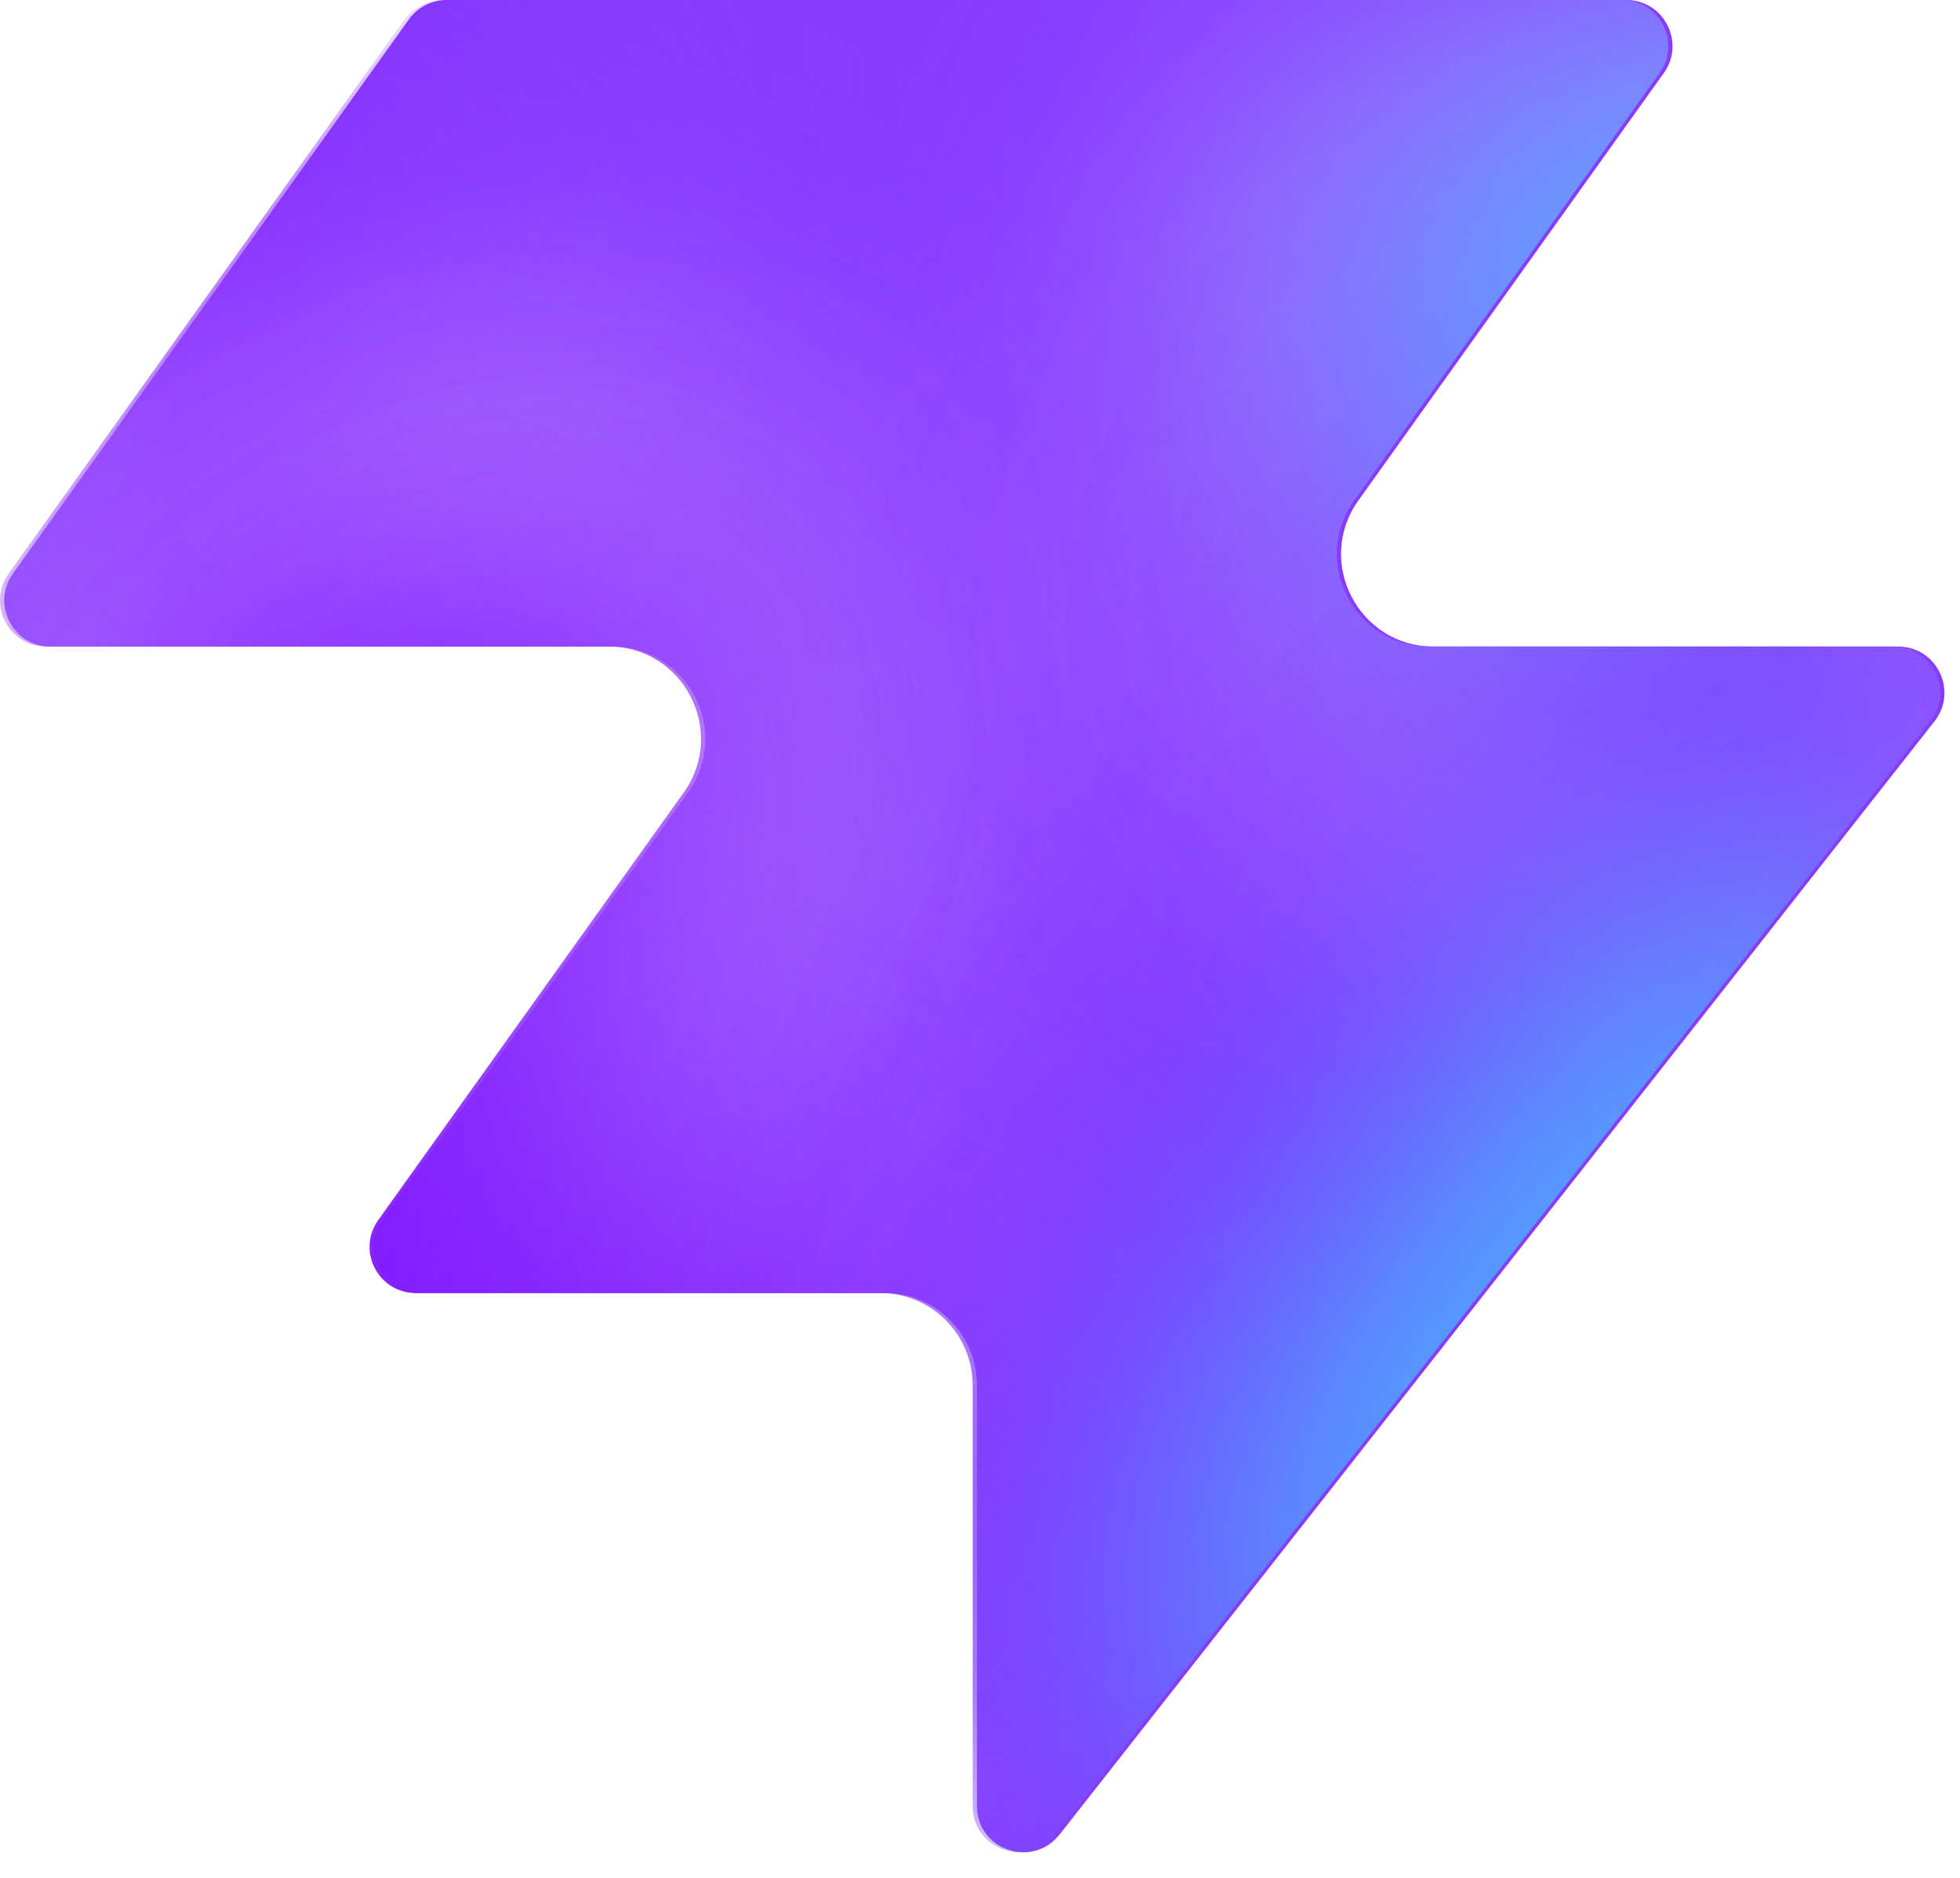
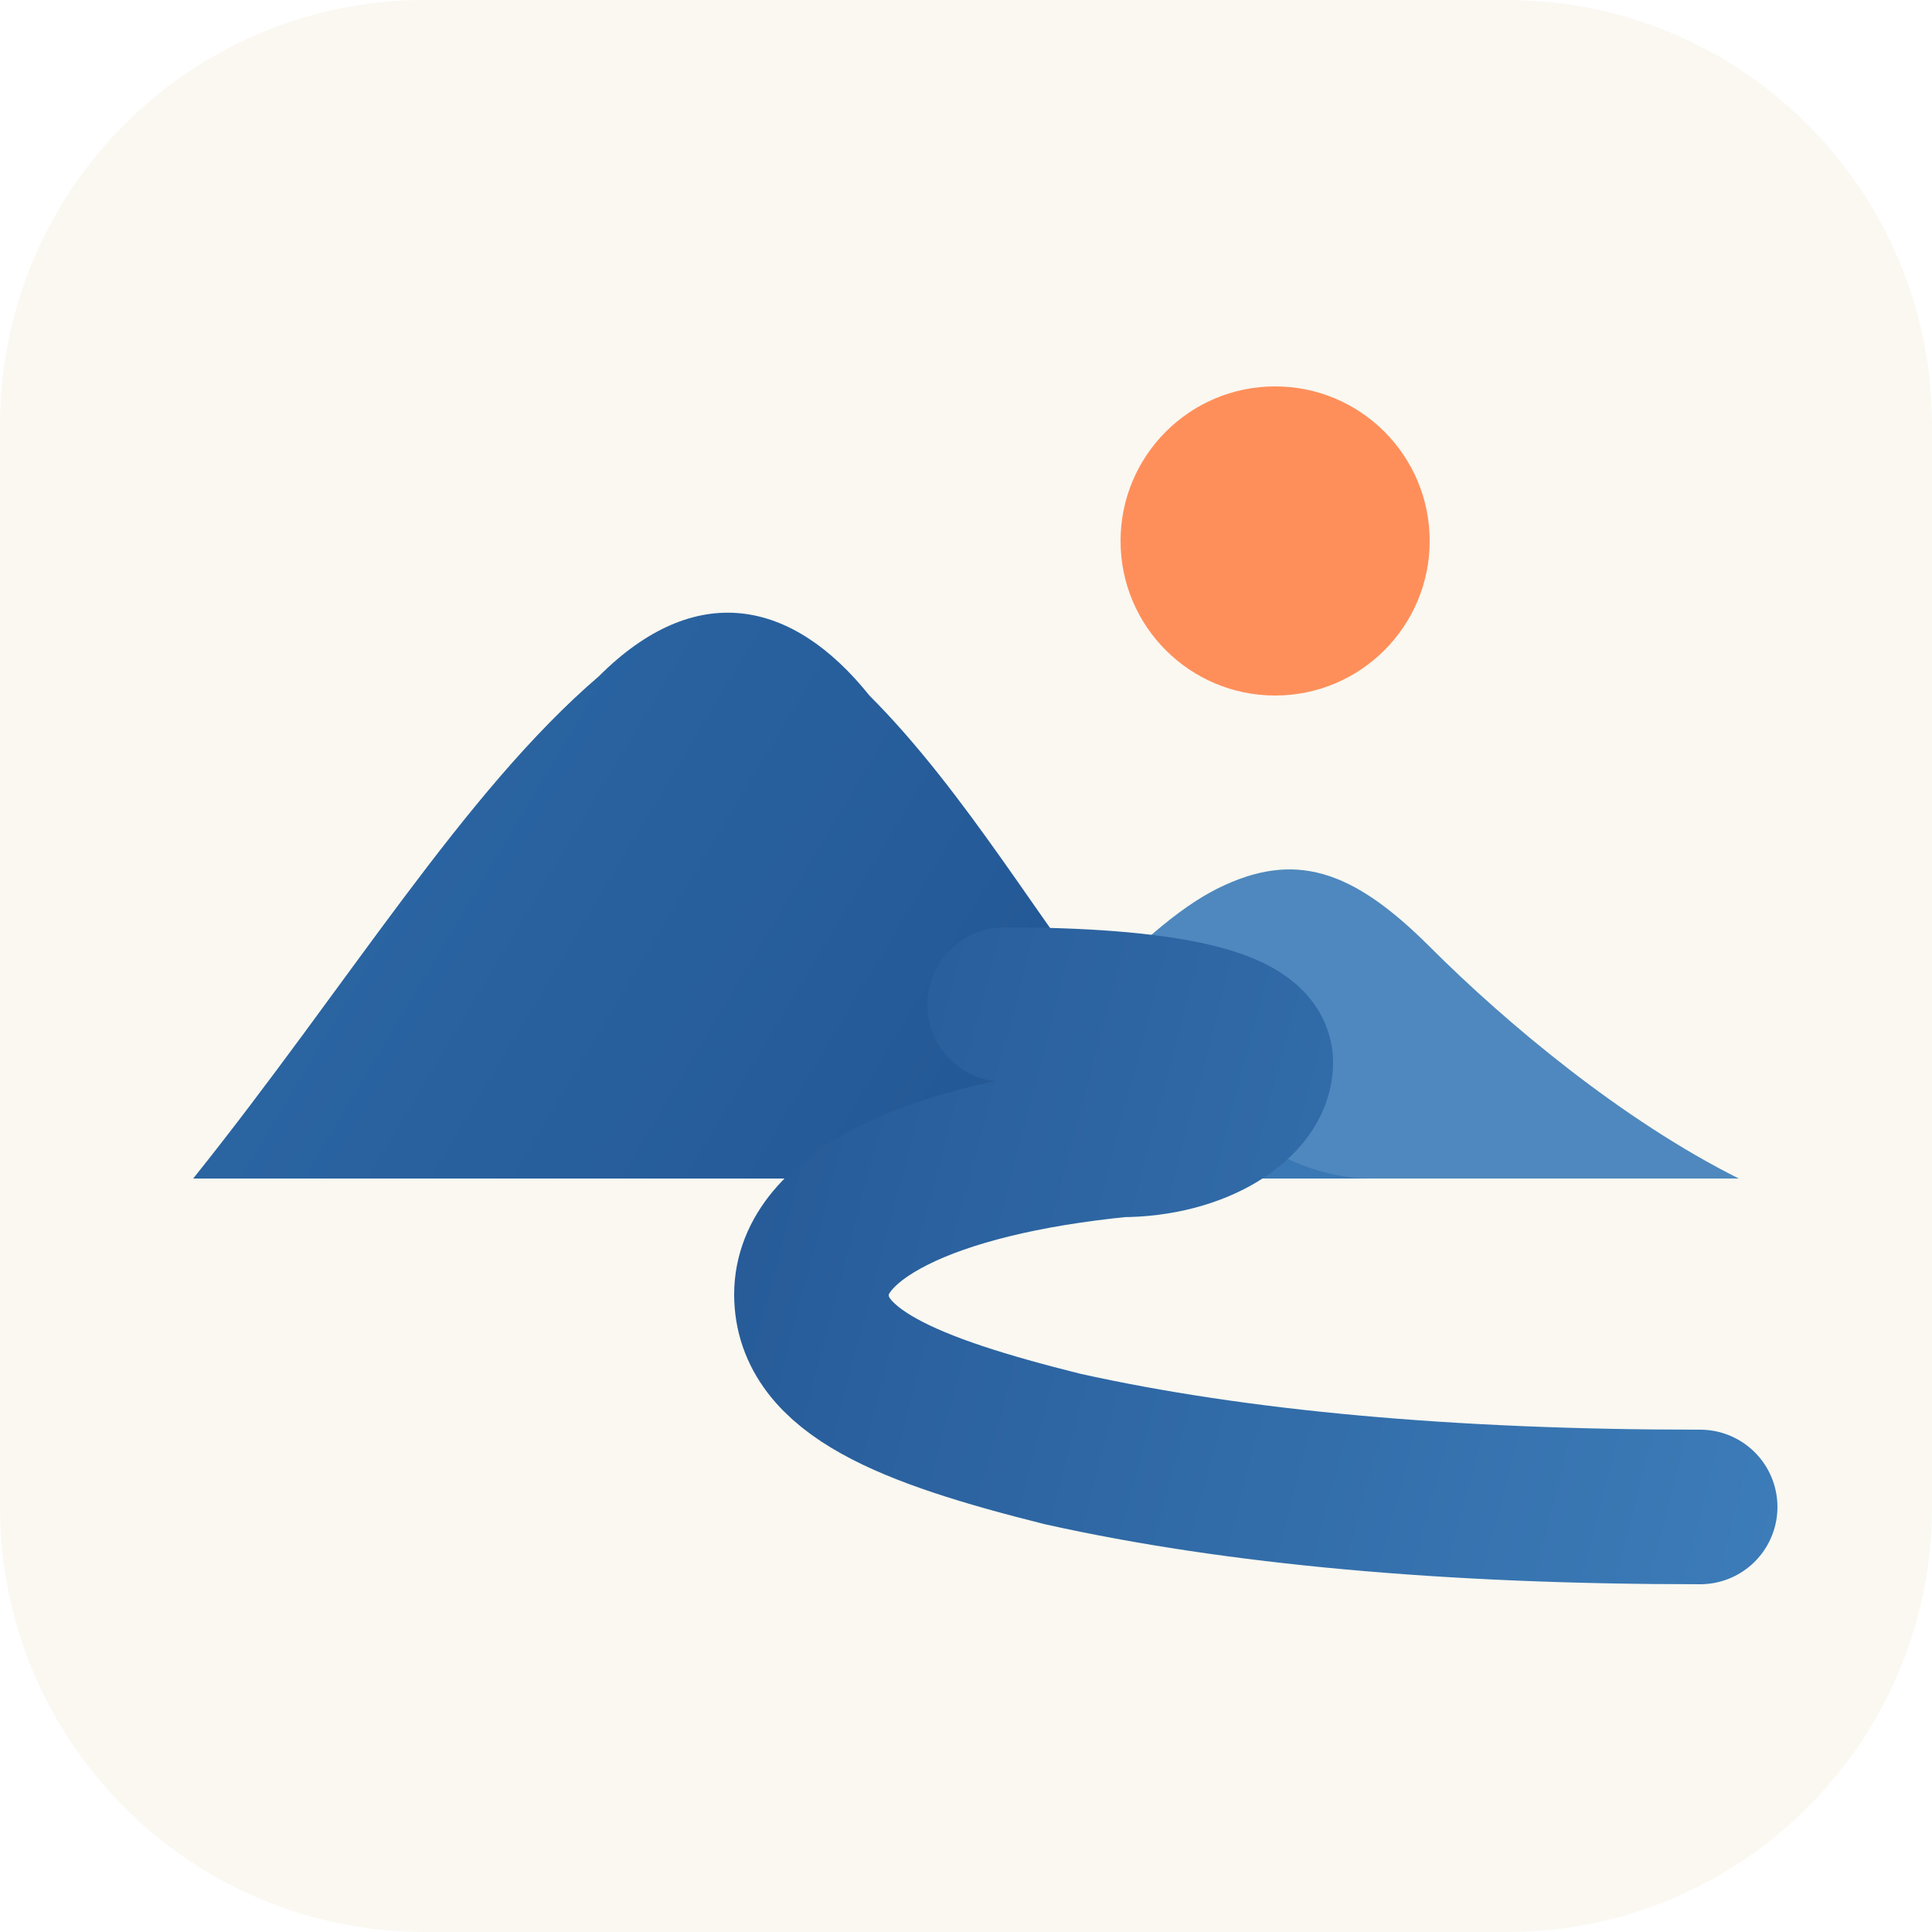
- <svg xmlns="http://www.w3.org/2000/svg" width="48" height="46" fill="none" viewBox="0 0 48 46">
-   <path fill="#863bff" d="M25.946 44.938c-.664.845-2.021.375-2.021-.698V33.937a2.26 2.26 0 0 0-2.262-2.262H10.287c-.92 0-1.456-1.04-.92-1.788l7.48-10.471c1.07-1.497 0-3.578-1.842-3.578H1.237c-.92 0-1.456-1.04-.92-1.788L10.013.474c.214-.297.556-.474.92-.474h28.894c.92 0 1.456 1.04.92 1.788l-7.48 10.471c-1.07 1.498 0 3.579 1.842 3.579h11.377c.943 0 1.473 1.088.89 1.83L25.947 44.94z" style="fill:#863bff;fill:color(display-p3 .525 .23 1);fill-opacity:1" />
-   <mask id="a" width="48" height="46" x="0" y="0" maskUnits="userSpaceOnUse" style="mask-type:alpha">
-     <path fill="#000" d="M25.842 44.938c-.664.844-2.021.375-2.021-.698V33.937a2.26 2.26 0 0 0-2.262-2.262H10.183c-.92 0-1.456-1.04-.92-1.788l7.48-10.471c1.07-1.498 0-3.579-1.842-3.579H1.133c-.92 0-1.456-1.04-.92-1.787L9.91.473c.214-.297.556-.474.92-.474h28.894c.92 0 1.456 1.04.92 1.788l-7.48 10.471c-1.07 1.498 0 3.578 1.842 3.578h11.377c.943 0 1.473 1.088.89 1.832L25.843 44.94z" style="fill:#000;fill-opacity:1" />
-   </mask>
-   <g mask="url(#a)">
-     <g filter="url(#b)">
-       <ellipse cx="5.508" cy="14.704" fill="#ede6ff" rx="5.508" ry="14.704" style="fill:#ede6ff;fill:color(display-p3 .927 .903 1);fill-opacity:1" transform="matrix(.00324 1 1 -.00324 -4.47 31.516)" />
-     </g>
-     <g filter="url(#c)">
-       <ellipse cx="10.399" cy="29.851" fill="#ede6ff" rx="10.399" ry="29.851" style="fill:#ede6ff;fill:color(display-p3 .927 .903 1);fill-opacity:1" transform="matrix(.00324 1 1 -.00324 -39.328 7.883)" />
-     </g>
-     <g filter="url(#d)">
-       <ellipse cx="5.508" cy="30.487" fill="#7e14ff" rx="5.508" ry="30.487" style="fill:#7e14ff;fill:color(display-p3 .492 .077 1);fill-opacity:1" transform="rotate(89.814 -25.913 -14.639)scale(1 -1)" />
-     </g>
-     <g filter="url(#e)">
-       <ellipse cx="5.508" cy="30.599" fill="#7e14ff" rx="5.508" ry="30.599" style="fill:#7e14ff;fill:color(display-p3 .492 .077 1);fill-opacity:1" transform="rotate(89.814 -32.644 -3.334)scale(1 -1)" />
-     </g>
-     <g filter="url(#f)">
-       <ellipse cx="5.508" cy="30.599" fill="#7e14ff" rx="5.508" ry="30.599" style="fill:#7e14ff;fill:color(display-p3 .492 .077 1);fill-opacity:1" transform="matrix(.00324 1 1 -.00324 -34.34 30.47)" />
-     </g>
-     <g filter="url(#g)">
-       <ellipse cx="14.072" cy="22.078" fill="#ede6ff" rx="14.072" ry="22.078" style="fill:#ede6ff;fill:color(display-p3 .927 .903 1);fill-opacity:1" transform="rotate(93.35 24.506 48.493)scale(-1 1)" />
-     </g>
-     <g filter="url(#h)">
-       <ellipse cx="3.47" cy="21.501" fill="#7e14ff" rx="3.47" ry="21.501" style="fill:#7e14ff;fill:color(display-p3 .492 .077 1);fill-opacity:1" transform="rotate(89.009 28.708 47.59)scale(-1 1)" />
-     </g>
-     <g filter="url(#i)">
-       <ellipse cx="3.47" cy="21.501" fill="#7e14ff" rx="3.47" ry="21.501" style="fill:#7e14ff;fill:color(display-p3 .492 .077 1);fill-opacity:1" transform="rotate(89.009 28.708 47.59)scale(-1 1)" />
-     </g>
-     <g filter="url(#j)">
-       <ellipse cx=".387" cy="8.972" fill="#7e14ff" rx="4.407" ry="29.108" style="fill:#7e14ff;fill:color(display-p3 .492 .077 1);fill-opacity:1" transform="rotate(39.51 .387 8.972)" />
-     </g>
-     <g filter="url(#k)">
-       <ellipse cx="47.523" cy="-6.092" fill="#7e14ff" rx="4.407" ry="29.108" style="fill:#7e14ff;fill:color(display-p3 .492 .077 1);fill-opacity:1" transform="rotate(37.892 47.523 -6.092)" />
-     </g>
-     <g filter="url(#l)">
-       <ellipse cx="41.412" cy="6.333" fill="#47bfff" rx="5.971" ry="9.665" style="fill:#47bfff;fill:color(display-p3 .28 .748 1);fill-opacity:1" transform="rotate(37.892 41.412 6.333)" />
-     </g>
-     <g filter="url(#m)">
-       <ellipse cx="-1.879" cy="38.332" fill="#7e14ff" rx="4.407" ry="29.108" style="fill:#7e14ff;fill:color(display-p3 .492 .077 1);fill-opacity:1" transform="rotate(37.892 -1.88 38.332)" />
-     </g>
-     <g filter="url(#n)">
-       <ellipse cx="-1.879" cy="38.332" fill="#7e14ff" rx="4.407" ry="29.108" style="fill:#7e14ff;fill:color(display-p3 .492 .077 1);fill-opacity:1" transform="rotate(37.892 -1.88 38.332)" />
-     </g>
-     <g filter="url(#o)">
-       <ellipse cx="35.651" cy="29.907" fill="#7e14ff" rx="4.407" ry="29.108" style="fill:#7e14ff;fill:color(display-p3 .492 .077 1);fill-opacity:1" transform="rotate(37.892 35.651 29.907)" />
-     </g>
-     <g filter="url(#p)">
-       <ellipse cx="38.418" cy="32.4" fill="#47bfff" rx="5.971" ry="15.297" style="fill:#47bfff;fill:color(display-p3 .28 .748 1);fill-opacity:1" transform="rotate(37.892 38.418 32.4)" />
-     </g>
-   </g>
+ <svg xmlns="http://www.w3.org/2000/svg" viewBox="0 0 100 100" width="100" height="100">
  <defs>
-     <filter id="b" width="60.045" height="41.654" x="-19.77" y="16.149" color-interpolation-filters="sRGB" filterUnits="userSpaceOnUse">
-       <feFlood flood-opacity="0" result="BackgroundImageFix" />
-       <feBlend in="SourceGraphic" in2="BackgroundImageFix" result="shape" />
-       <feGaussianBlur result="effect1_foregroundBlur_2002_17158" stdDeviation="7.659" />
-     </filter>
-     <filter id="c" width="90.34" height="51.437" x="-54.613" y="-7.533" color-interpolation-filters="sRGB" filterUnits="userSpaceOnUse">
-       <feFlood flood-opacity="0" result="BackgroundImageFix" />
-       <feBlend in="SourceGraphic" in2="BackgroundImageFix" result="shape" />
-       <feGaussianBlur result="effect1_foregroundBlur_2002_17158" stdDeviation="7.659" />
-     </filter>
-     <filter id="d" width="79.355" height="29.4" x="-49.64" y="2.03" color-interpolation-filters="sRGB" filterUnits="userSpaceOnUse">
-       <feFlood flood-opacity="0" result="BackgroundImageFix" />
-       <feBlend in="SourceGraphic" in2="BackgroundImageFix" result="shape" />
-       <feGaussianBlur result="effect1_foregroundBlur_2002_17158" stdDeviation="4.596" />
-     </filter>
-     <filter id="e" width="79.579" height="29.4" x="-45.045" y="20.029" color-interpolation-filters="sRGB" filterUnits="userSpaceOnUse">
-       <feFlood flood-opacity="0" result="BackgroundImageFix" />
-       <feBlend in="SourceGraphic" in2="BackgroundImageFix" result="shape" />
-       <feGaussianBlur result="effect1_foregroundBlur_2002_17158" stdDeviation="4.596" />
-     </filter>
-     <filter id="f" width="79.579" height="29.4" x="-43.513" y="21.178" color-interpolation-filters="sRGB" filterUnits="userSpaceOnUse">
-       <feFlood flood-opacity="0" result="BackgroundImageFix" />
-       <feBlend in="SourceGraphic" in2="BackgroundImageFix" result="shape" />
-       <feGaussianBlur result="effect1_foregroundBlur_2002_17158" stdDeviation="4.596" />
-     </filter>
-     <filter id="g" width="74.749" height="58.852" x="15.756" y="-17.901" color-interpolation-filters="sRGB" filterUnits="userSpaceOnUse">
-       <feFlood flood-opacity="0" result="BackgroundImageFix" />
-       <feBlend in="SourceGraphic" in2="BackgroundImageFix" result="shape" />
-       <feGaussianBlur result="effect1_foregroundBlur_2002_17158" stdDeviation="7.659" />
-     </filter>
-     <filter id="h" width="61.377" height="25.362" x="23.548" y="2.284" color-interpolation-filters="sRGB" filterUnits="userSpaceOnUse">
-       <feFlood flood-opacity="0" result="BackgroundImageFix" />
-       <feBlend in="SourceGraphic" in2="BackgroundImageFix" result="shape" />
-       <feGaussianBlur result="effect1_foregroundBlur_2002_17158" stdDeviation="4.596" />
-     </filter>
-     <filter id="i" width="61.377" height="25.362" x="23.548" y="2.284" color-interpolation-filters="sRGB" filterUnits="userSpaceOnUse">
-       <feFlood flood-opacity="0" result="BackgroundImageFix" />
-       <feBlend in="SourceGraphic" in2="BackgroundImageFix" result="shape" />
-       <feGaussianBlur result="effect1_foregroundBlur_2002_17158" stdDeviation="4.596" />
-     </filter>
-     <filter id="j" width="56.045" height="63.649" x="-27.636" y="-22.853" color-interpolation-filters="sRGB" filterUnits="userSpaceOnUse">
-       <feFlood flood-opacity="0" result="BackgroundImageFix" />
-       <feBlend in="SourceGraphic" in2="BackgroundImageFix" result="shape" />
-       <feGaussianBlur result="effect1_foregroundBlur_2002_17158" stdDeviation="4.596" />
-     </filter>
-     <filter id="k" width="54.814" height="64.646" x="20.116" y="-38.415" color-interpolation-filters="sRGB" filterUnits="userSpaceOnUse">
-       <feFlood flood-opacity="0" result="BackgroundImageFix" />
-       <feBlend in="SourceGraphic" in2="BackgroundImageFix" result="shape" />
-       <feGaussianBlur result="effect1_foregroundBlur_2002_17158" stdDeviation="4.596" />
-     </filter>
-     <filter id="l" width="33.541" height="35.313" x="24.641" y="-11.323" color-interpolation-filters="sRGB" filterUnits="userSpaceOnUse">
-       <feFlood flood-opacity="0" result="BackgroundImageFix" />
-       <feBlend in="SourceGraphic" in2="BackgroundImageFix" result="shape" />
-       <feGaussianBlur result="effect1_foregroundBlur_2002_17158" stdDeviation="4.596" />
-     </filter>
-     <filter id="m" width="54.814" height="64.646" x="-29.286" y="6.009" color-interpolation-filters="sRGB" filterUnits="userSpaceOnUse">
-       <feFlood flood-opacity="0" result="BackgroundImageFix" />
-       <feBlend in="SourceGraphic" in2="BackgroundImageFix" result="shape" />
-       <feGaussianBlur result="effect1_foregroundBlur_2002_17158" stdDeviation="4.596" />
-     </filter>
-     <filter id="n" width="54.814" height="64.646" x="-29.286" y="6.009" color-interpolation-filters="sRGB" filterUnits="userSpaceOnUse">
-       <feFlood flood-opacity="0" result="BackgroundImageFix" />
-       <feBlend in="SourceGraphic" in2="BackgroundImageFix" result="shape" />
-       <feGaussianBlur result="effect1_foregroundBlur_2002_17158" stdDeviation="4.596" />
-     </filter>
-     <filter id="o" width="54.814" height="64.646" x="8.244" y="-2.416" color-interpolation-filters="sRGB" filterUnits="userSpaceOnUse">
-       <feFlood flood-opacity="0" result="BackgroundImageFix" />
-       <feBlend in="SourceGraphic" in2="BackgroundImageFix" result="shape" />
-       <feGaussianBlur result="effect1_foregroundBlur_2002_17158" stdDeviation="4.596" />
-     </filter>
-     <filter id="p" width="39.409" height="43.623" x="18.713" y="10.588" color-interpolation-filters="sRGB" filterUnits="userSpaceOnUse">
-       <feFlood flood-opacity="0" result="BackgroundImageFix" />
-       <feBlend in="SourceGraphic" in2="BackgroundImageFix" result="shape" />
-       <feGaussianBlur result="effect1_foregroundBlur_2002_17158" stdDeviation="4.596" />
-     </filter>
+     <linearGradient id="ridge" x1="10" y1="24" x2="80" y2="66" gradientUnits="userSpaceOnUse">
+       <stop stop-color="#2E6BA8" />
+       <stop offset="1" stop-color="#1E4E8C" />
+     </linearGradient>
+     <linearGradient id="stream" x1="16" y1="60" x2="92" y2="80" gradientUnits="userSpaceOnUse">
+       <stop stop-color="#1E4E8C" />
+       <stop offset="1" stop-color="#3C7CB8" />
+     </linearGradient>
  </defs>
+   <rect width="100" height="100" rx="22" fill="#FAF8F1" />
+   <circle cx="66" cy="28" r="8" fill="#FF8F5A" />
+   <path d="M10 61C18 51 24 41 31 35c5-5 10-4 14 1 5 5 9 12 13 17 4 4 8 8 13 8H10Z" fill="url(#ridge)" />
+   <path d="M48 61c6-7 11-13 15-15 4-2 7-1 11 3 4 4 10 9 16 12H48Z" fill="#3C7CB8" opacity=".9" />
+   <path d="M88 78c-13 0-24-1-33-3-8-2-13-4-13-8 0-4 6-7 16-8 4 0 7-2 7-4 0-2-5-3-13-3" stroke="url(#stream)" stroke-width="8" stroke-linecap="round" fill="none" />
</svg>
